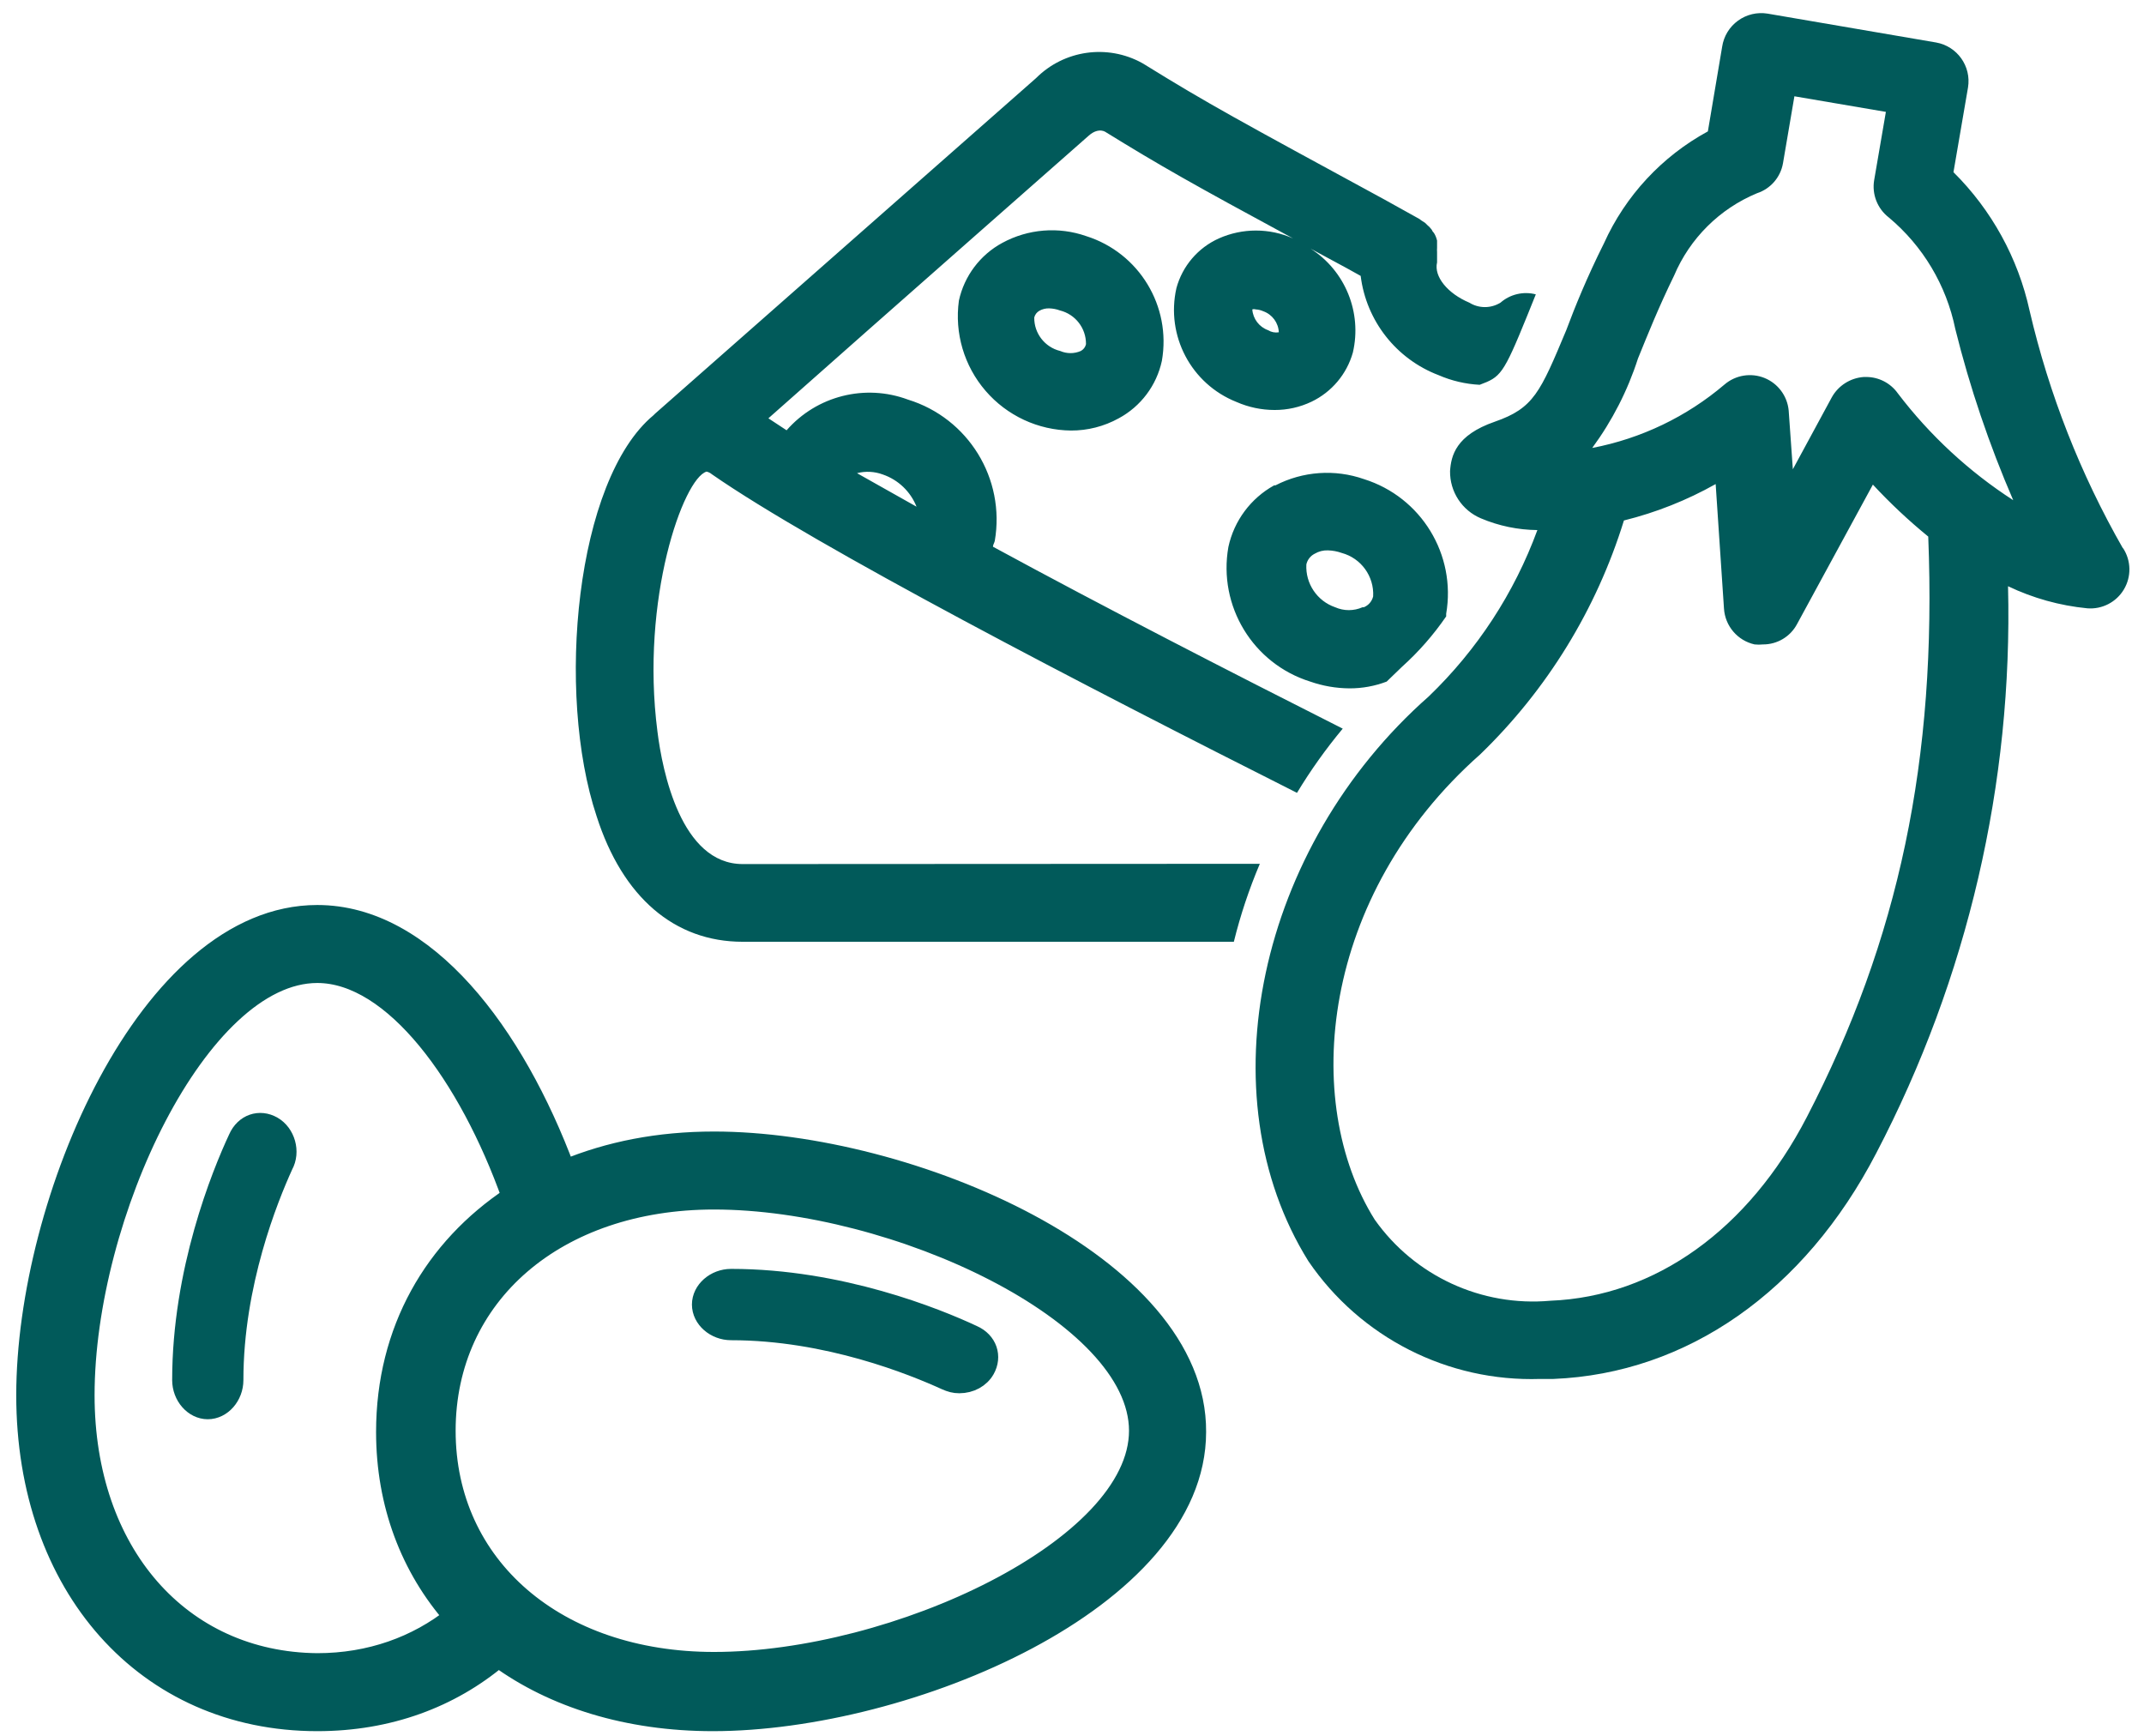
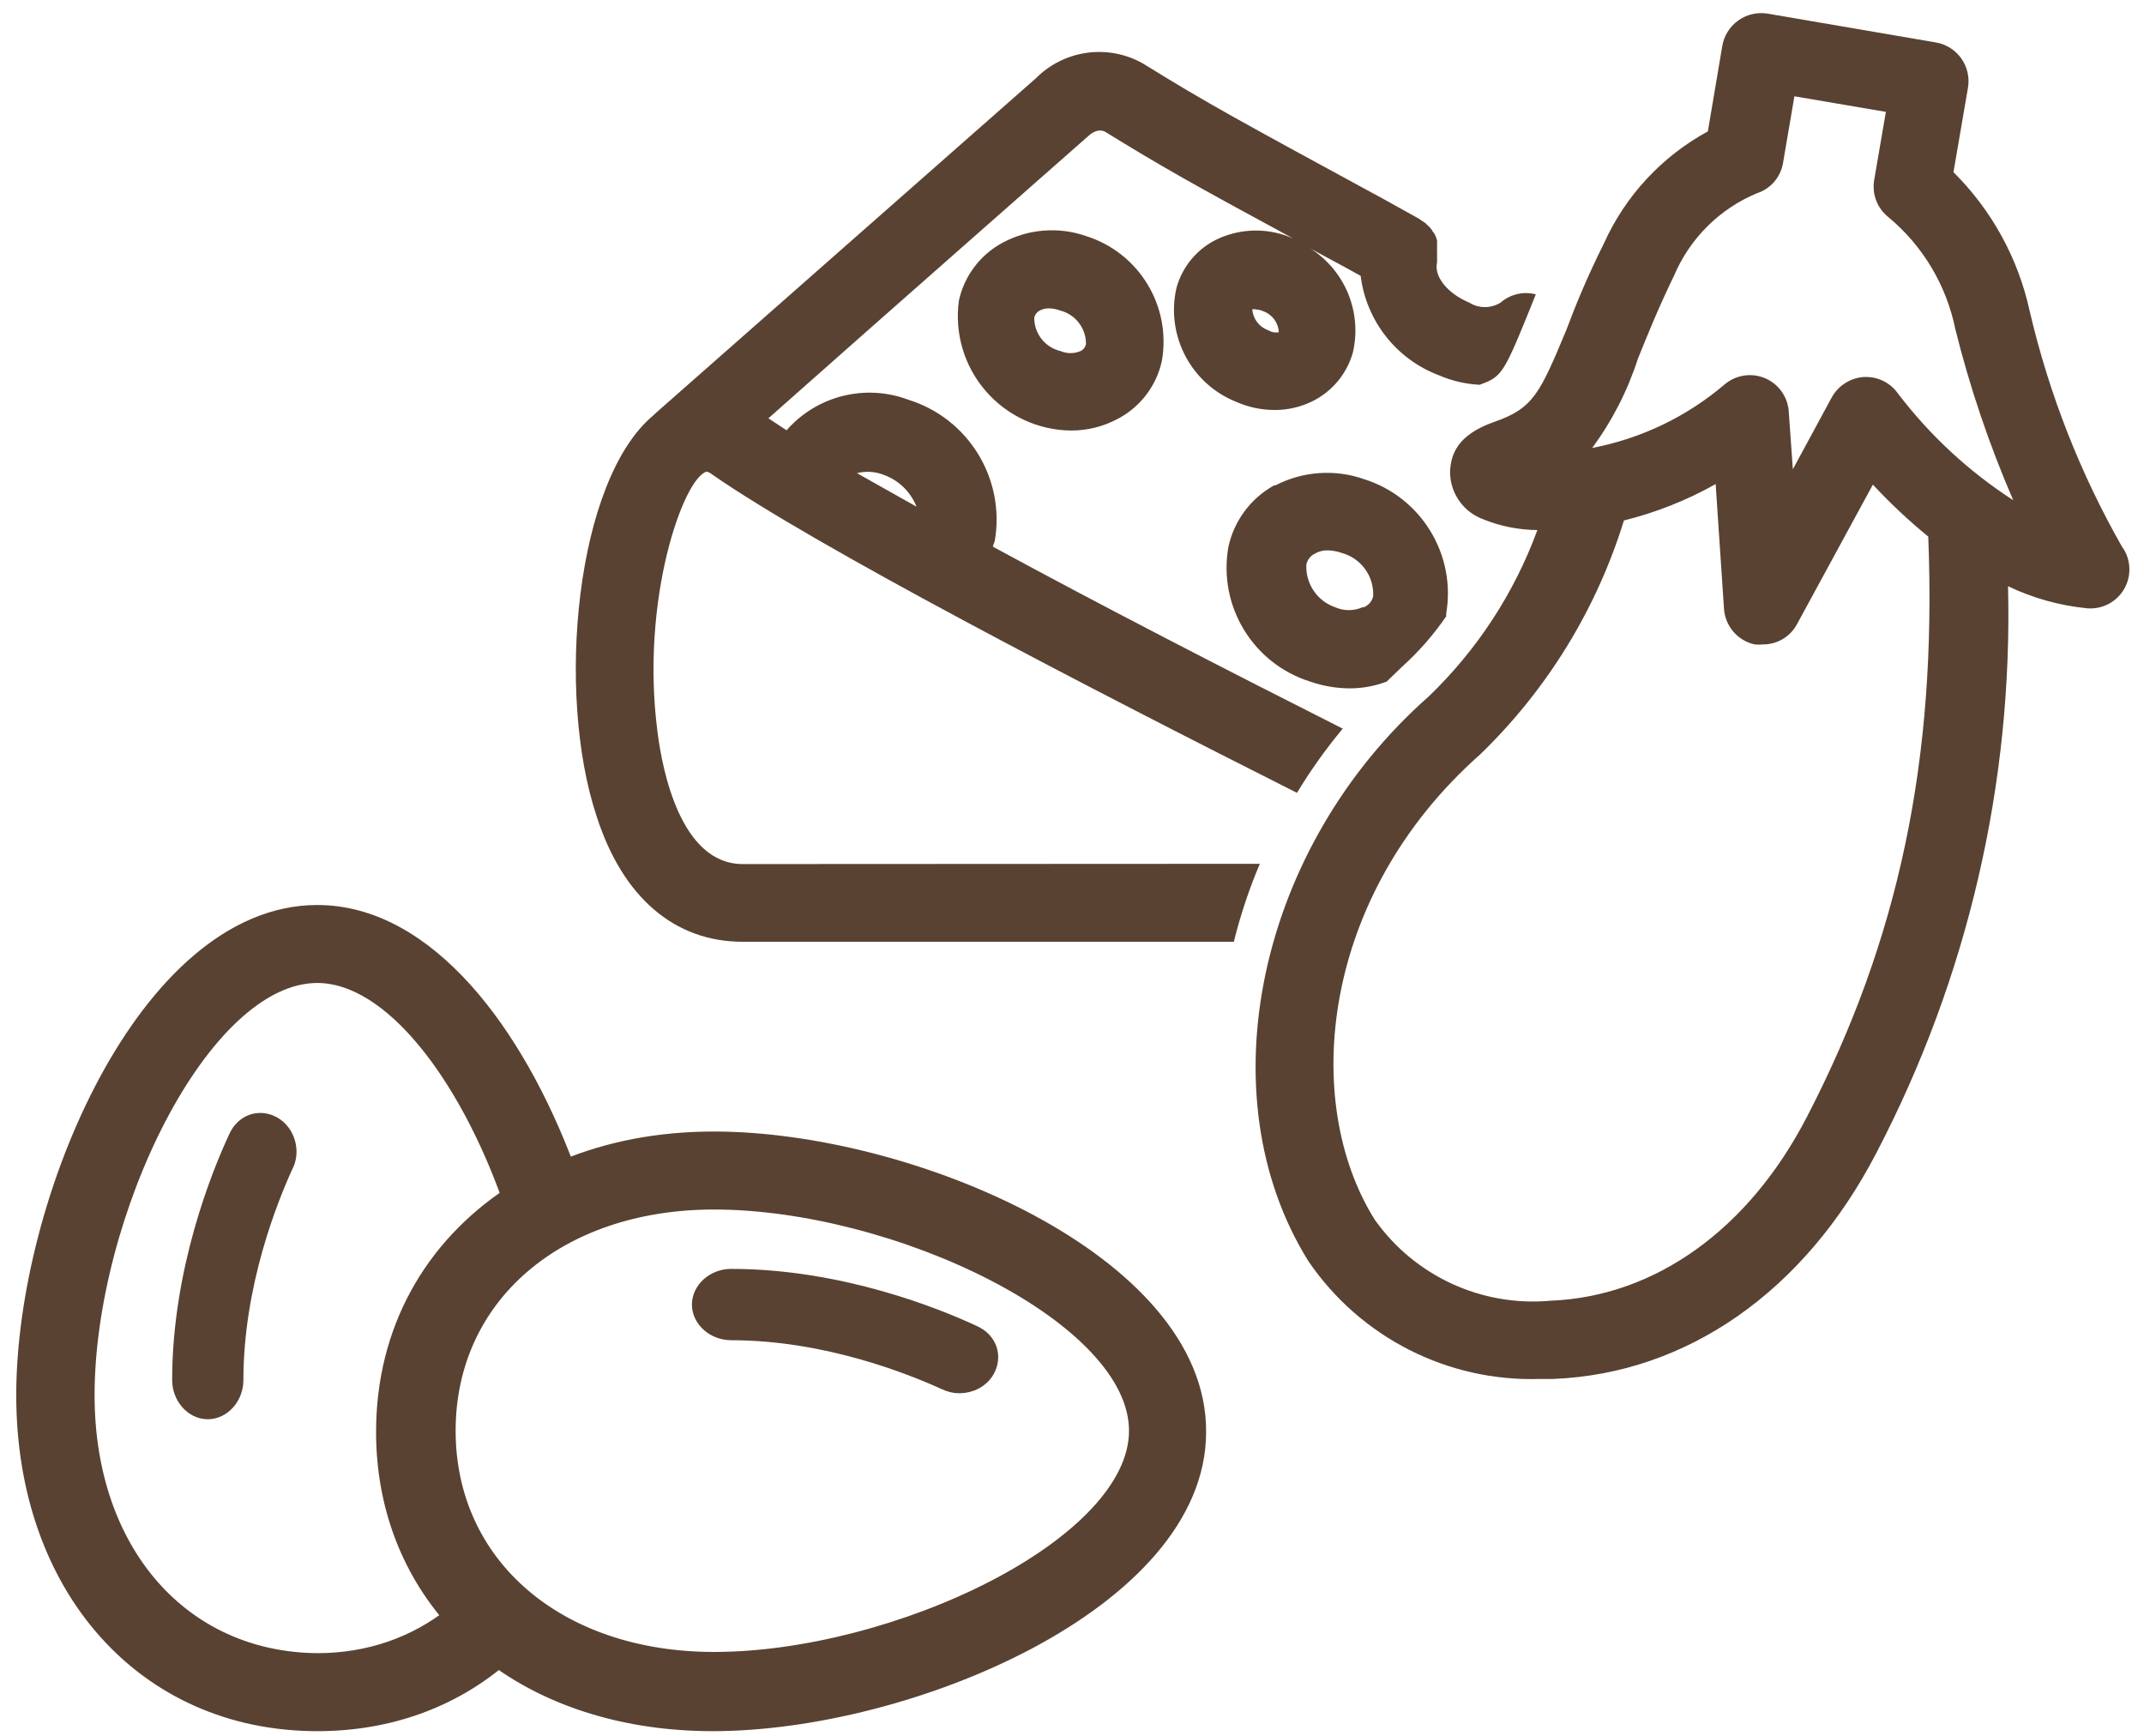
<svg xmlns="http://www.w3.org/2000/svg" width="84px" height="68px" viewBox="0 0 84 68" version="1.1">
  <g id="Page-1" stroke="none" stroke-width="1" fill="none" fill-rule="evenodd">
-     <g id="regimes-copy" transform="translate(-144, -531)" fill="#015A5A" fill-rule="nonzero">
+     <g id="regimes-copy" transform="translate(-144, -531)" fill="#594231" fill-rule="nonzero">
      <g id="noun_Vegetarian_3597852" transform="translate(143, 528.5)">
        <path d="M40.269,12.015 C39.401,12.485 38.78,13.31 38.569,14.275 C38.393,15.549 38.774,16.837 39.614,17.811 C40.453,18.785 41.671,19.352 42.957,19.366 C43.612,19.369 44.257,19.204 44.831,18.887 C45.696,18.421 46.314,17.598 46.521,16.637 C46.898,14.496 45.631,12.406 43.558,11.75 C42.473,11.37 41.279,11.466 40.269,12.015 Z M43.548,15.985 C43.522,16.099 43.447,16.196 43.344,16.25 C43.087,16.361 42.796,16.361 42.54,16.25 C41.936,16.103 41.513,15.558 41.521,14.937 C41.55,14.824 41.623,14.728 41.725,14.672 C41.84,14.608 41.97,14.577 42.102,14.58 C42.248,14.584 42.392,14.611 42.529,14.662 C43.131,14.812 43.552,15.355 43.548,15.975 L43.548,15.985 Z M30.097,36.349 C27.684,36.349 26.951,32.714 26.758,31.156 C26.086,25.964 27.776,21.239 28.682,20.975 C28.757,20.991 28.827,21.026 28.886,21.076 C32.959,23.907 43.507,29.375 51.815,33.559 C52.348,32.677 52.947,31.836 53.607,31.044 C49.249,28.845 44.25,26.279 39.903,23.917 C39.903,23.846 39.953,23.775 39.974,23.693 C40.396,21.254 38.939,18.882 36.573,18.154 C34.892,17.528 33,18.006 31.818,19.356 L31.105,18.887 C35.891,14.641 43.425,8.023 43.649,7.82 C43.873,7.616 44.108,7.565 44.291,7.657 C46.47,9.001 47.692,9.693 51.663,11.841 C50.736,11.428 49.677,11.428 48.751,11.841 C47.934,12.209 47.326,12.922 47.091,13.786 C46.67,15.649 47.668,17.541 49.443,18.246 C49.915,18.453 50.424,18.561 50.94,18.561 C51.44,18.563 51.934,18.451 52.385,18.236 C53.176,17.856 53.766,17.155 54.004,16.311 C54.37,14.739 53.705,13.107 52.345,12.239 L53.74,12.992 L54.31,13.308 C54.529,15.07 55.705,16.566 57.364,17.197 C57.874,17.418 58.419,17.546 58.973,17.574 C59.788,17.268 59.889,17.197 60.836,14.865 L61.172,14.031 C60.685,13.904 60.167,14.026 59.788,14.356 C59.413,14.588 58.94,14.588 58.566,14.356 C57.721,14 57.171,13.338 57.303,12.778 C57.303,12.778 57.303,12.717 57.303,12.687 L57.303,12.503 L57.303,12.371 C57.299,12.317 57.299,12.262 57.303,12.208 L57.303,12.065 L57.303,11.923 L57.273,11.821 C57.257,11.772 57.236,11.724 57.212,11.679 C57.19,11.637 57.163,11.599 57.13,11.567 C57.112,11.521 57.084,11.479 57.049,11.444 C57.017,11.402 56.979,11.364 56.937,11.332 L56.835,11.231 L56.692,11.139 L56.611,11.078 L55.236,10.314 C49.524,7.209 48.333,6.567 45.849,5.03 L45.747,4.969 C44.385,4.219 42.692,4.46 41.593,5.559 L26.666,18.704 C26.666,18.704 26.666,18.704 26.605,18.765 C23.551,21.3 22.767,29.649 24.375,34.476 C25.393,37.652 27.43,39.393 30.097,39.393 L49.341,39.393 C49.598,38.35 49.939,37.328 50.359,36.339 L30.097,36.349 Z M50.685,15.436 C50.335,15.311 50.091,14.992 50.064,14.621 C50.107,14.607 50.153,14.607 50.196,14.621 C50.298,14.626 50.399,14.65 50.492,14.692 C50.845,14.817 51.086,15.143 51.103,15.517 C50.958,15.542 50.81,15.513 50.685,15.436 Z M35.585,21.087 C36.19,21.294 36.673,21.755 36.909,22.349 L34.577,21.036 C34.911,20.95 35.262,20.968 35.585,21.087 L35.585,21.087 Z M84.173,23.978 C82.509,21.07 81.278,17.935 80.518,14.672 C80.067,12.613 79.031,10.729 77.535,9.245 L78.105,5.926 C78.24,5.095 77.682,4.31 76.852,4.164 L70.255,3.034 C69.846,2.967 69.428,3.066 69.094,3.309 C68.759,3.552 68.535,3.918 68.473,4.327 L67.913,7.647 C66.113,8.626 64.683,10.167 63.84,12.035 C63.178,13.359 62.71,14.509 62.364,15.436 C61.345,17.869 61.091,18.49 59.564,19.02 C58.036,19.549 57.853,20.353 57.812,20.954 C57.8,21.761 58.279,22.495 59.024,22.807 C59.723,23.103 60.474,23.258 61.233,23.265 C60.328,25.733 58.872,27.961 56.977,29.782 C50.278,35.687 48.211,45.411 52.263,51.907 C54.301,54.898 57.728,56.638 61.345,56.519 L61.865,56.519 C67.098,56.305 71.7,53.088 74.511,47.671 C78.088,40.827 79.865,33.185 79.673,25.465 C80.65,25.932 81.7,26.225 82.778,26.33 C83.358,26.377 83.914,26.09 84.212,25.591 C84.51,25.092 84.499,24.466 84.183,23.978 L84.173,23.978 Z M71.792,46.256 C69.511,50.665 65.846,53.292 61.743,53.455 C59.046,53.698 56.424,52.488 54.86,50.278 C51.968,45.665 52.732,37.591 58.993,32.052 C61.612,29.521 63.549,26.369 64.624,22.889 C65.881,22.578 67.09,22.098 68.218,21.463 L68.544,26.34 C68.587,27.024 69.077,27.597 69.745,27.745 C69.854,27.756 69.963,27.756 70.071,27.745 C70.629,27.748 71.142,27.442 71.405,26.951 L74.378,21.484 C75.053,22.212 75.778,22.892 76.547,23.52 C76.893,32.266 75.386,39.322 71.792,46.256 Z M75.356,17.91 C75.071,17.507 74.607,17.267 74.113,17.268 L74.022,17.268 C73.497,17.305 73.026,17.603 72.769,18.063 L71.242,20.883 L71.079,18.582 C71.026,18.013 70.661,17.522 70.132,17.307 C69.602,17.093 68.998,17.192 68.564,17.564 C67.081,18.826 65.295,19.682 63.382,20.048 C64.164,18.985 64.77,17.802 65.174,16.545 C65.551,15.619 65.968,14.57 66.589,13.297 C67.207,11.837 68.373,10.678 69.837,10.07 C70.367,9.898 70.758,9.447 70.855,8.899 L71.303,6.272 L74.887,6.883 L74.429,9.551 C74.333,10.107 74.553,10.671 74.999,11.017 C76.338,12.135 77.257,13.675 77.606,15.385 C78.177,17.68 78.937,19.924 79.876,22.095 C78.139,20.972 76.609,19.556 75.356,17.91 L75.356,17.91 Z M50.919,21.514 C50.002,22.022 49.348,22.902 49.127,23.927 C48.718,26.242 50.091,28.5 52.335,29.201 C52.829,29.373 53.348,29.463 53.872,29.466 C54.369,29.468 54.863,29.378 55.328,29.201 L55.929,28.621 C56.582,28.034 57.163,27.371 57.66,26.646 C57.658,26.612 57.658,26.578 57.66,26.544 L57.66,26.544 C58.058,24.228 56.684,21.975 54.442,21.27 C53.3,20.87 52.045,20.959 50.97,21.514 L50.919,21.514 Z M54.381,26.289 C54.04,26.439 53.653,26.439 53.312,26.289 C52.602,26.045 52.141,25.359 52.182,24.609 C52.223,24.429 52.342,24.276 52.508,24.192 C52.665,24.099 52.845,24.053 53.027,24.06 C53.211,24.065 53.393,24.099 53.567,24.161 C54.327,24.367 54.84,25.075 54.799,25.862 C54.753,26.056 54.617,26.215 54.432,26.289 L54.381,26.289 Z" id="Shape" />
-         <g id="noun-egg-3194719" transform="translate(2.036364, 38.35276)" stroke="#015A5A" stroke-width="0.8">
+         <g id="noun-egg-3194719" transform="translate(2.036364, 38.35276)" stroke="#594231" stroke-width="0.8">
          <path d="M9.634,8.276 C9.137,7.992 8.556,8.181 8.307,8.749 C7.644,10.168 6.109,13.953 6.109,18.21 C6.109,18.825 6.565,19.345 7.104,19.345 C7.644,19.345 8.1,18.825 8.1,18.21 C8.1,14.426 9.468,11.067 10.049,9.79 C10.339,9.269 10.132,8.56 9.634,8.276 Z" id="Path" />
          <path d="M26.94,8.874 C24.768,8.874 22.837,9.258 21.098,9.978 C19.119,4.653 15.643,0 11.394,0 C4.78,0 0,11.225 0,18.804 C0,26.287 4.683,31.564 11.394,31.564 C14.194,31.564 16.608,30.652 18.491,29.069 C20.664,30.652 23.561,31.564 26.892,31.564 C34.52,31.564 45.818,26.815 45.818,20.243 C45.866,13.671 34.569,8.874 26.94,8.874 Z M2.269,18.804 C2.269,11.752 6.759,2.255 11.394,2.255 C14.387,2.255 17.333,6.284 19.022,11.033 C15.981,13.048 14.098,16.262 14.098,20.243 C14.098,23.073 15.063,25.568 16.753,27.486 C15.305,28.638 13.47,29.309 11.394,29.309 C6.035,29.261 2.269,24.992 2.269,18.804 Z M26.94,29.261 C20.76,29.261 16.415,25.52 16.415,20.195 C16.415,14.87 20.76,11.129 26.94,11.129 C34.038,11.129 43.597,15.59 43.597,20.195 C43.597,24.8 34.038,29.261 26.94,29.261 Z" id="Shape" />
          <path d="M37.069,16.457 C35.65,15.792 31.866,14.255 27.608,14.255 C26.993,14.255 26.473,14.712 26.473,15.252 C26.473,15.792 26.993,16.249 27.608,16.249 C31.393,16.249 34.751,17.621 36.029,18.203 C36.218,18.286 36.36,18.327 36.549,18.327 C36.975,18.327 37.353,18.119 37.542,17.787 C37.826,17.288 37.637,16.706 37.069,16.457 Z" id="Path" />
        </g>
      </g>
    </g>
  </g>
</svg>
